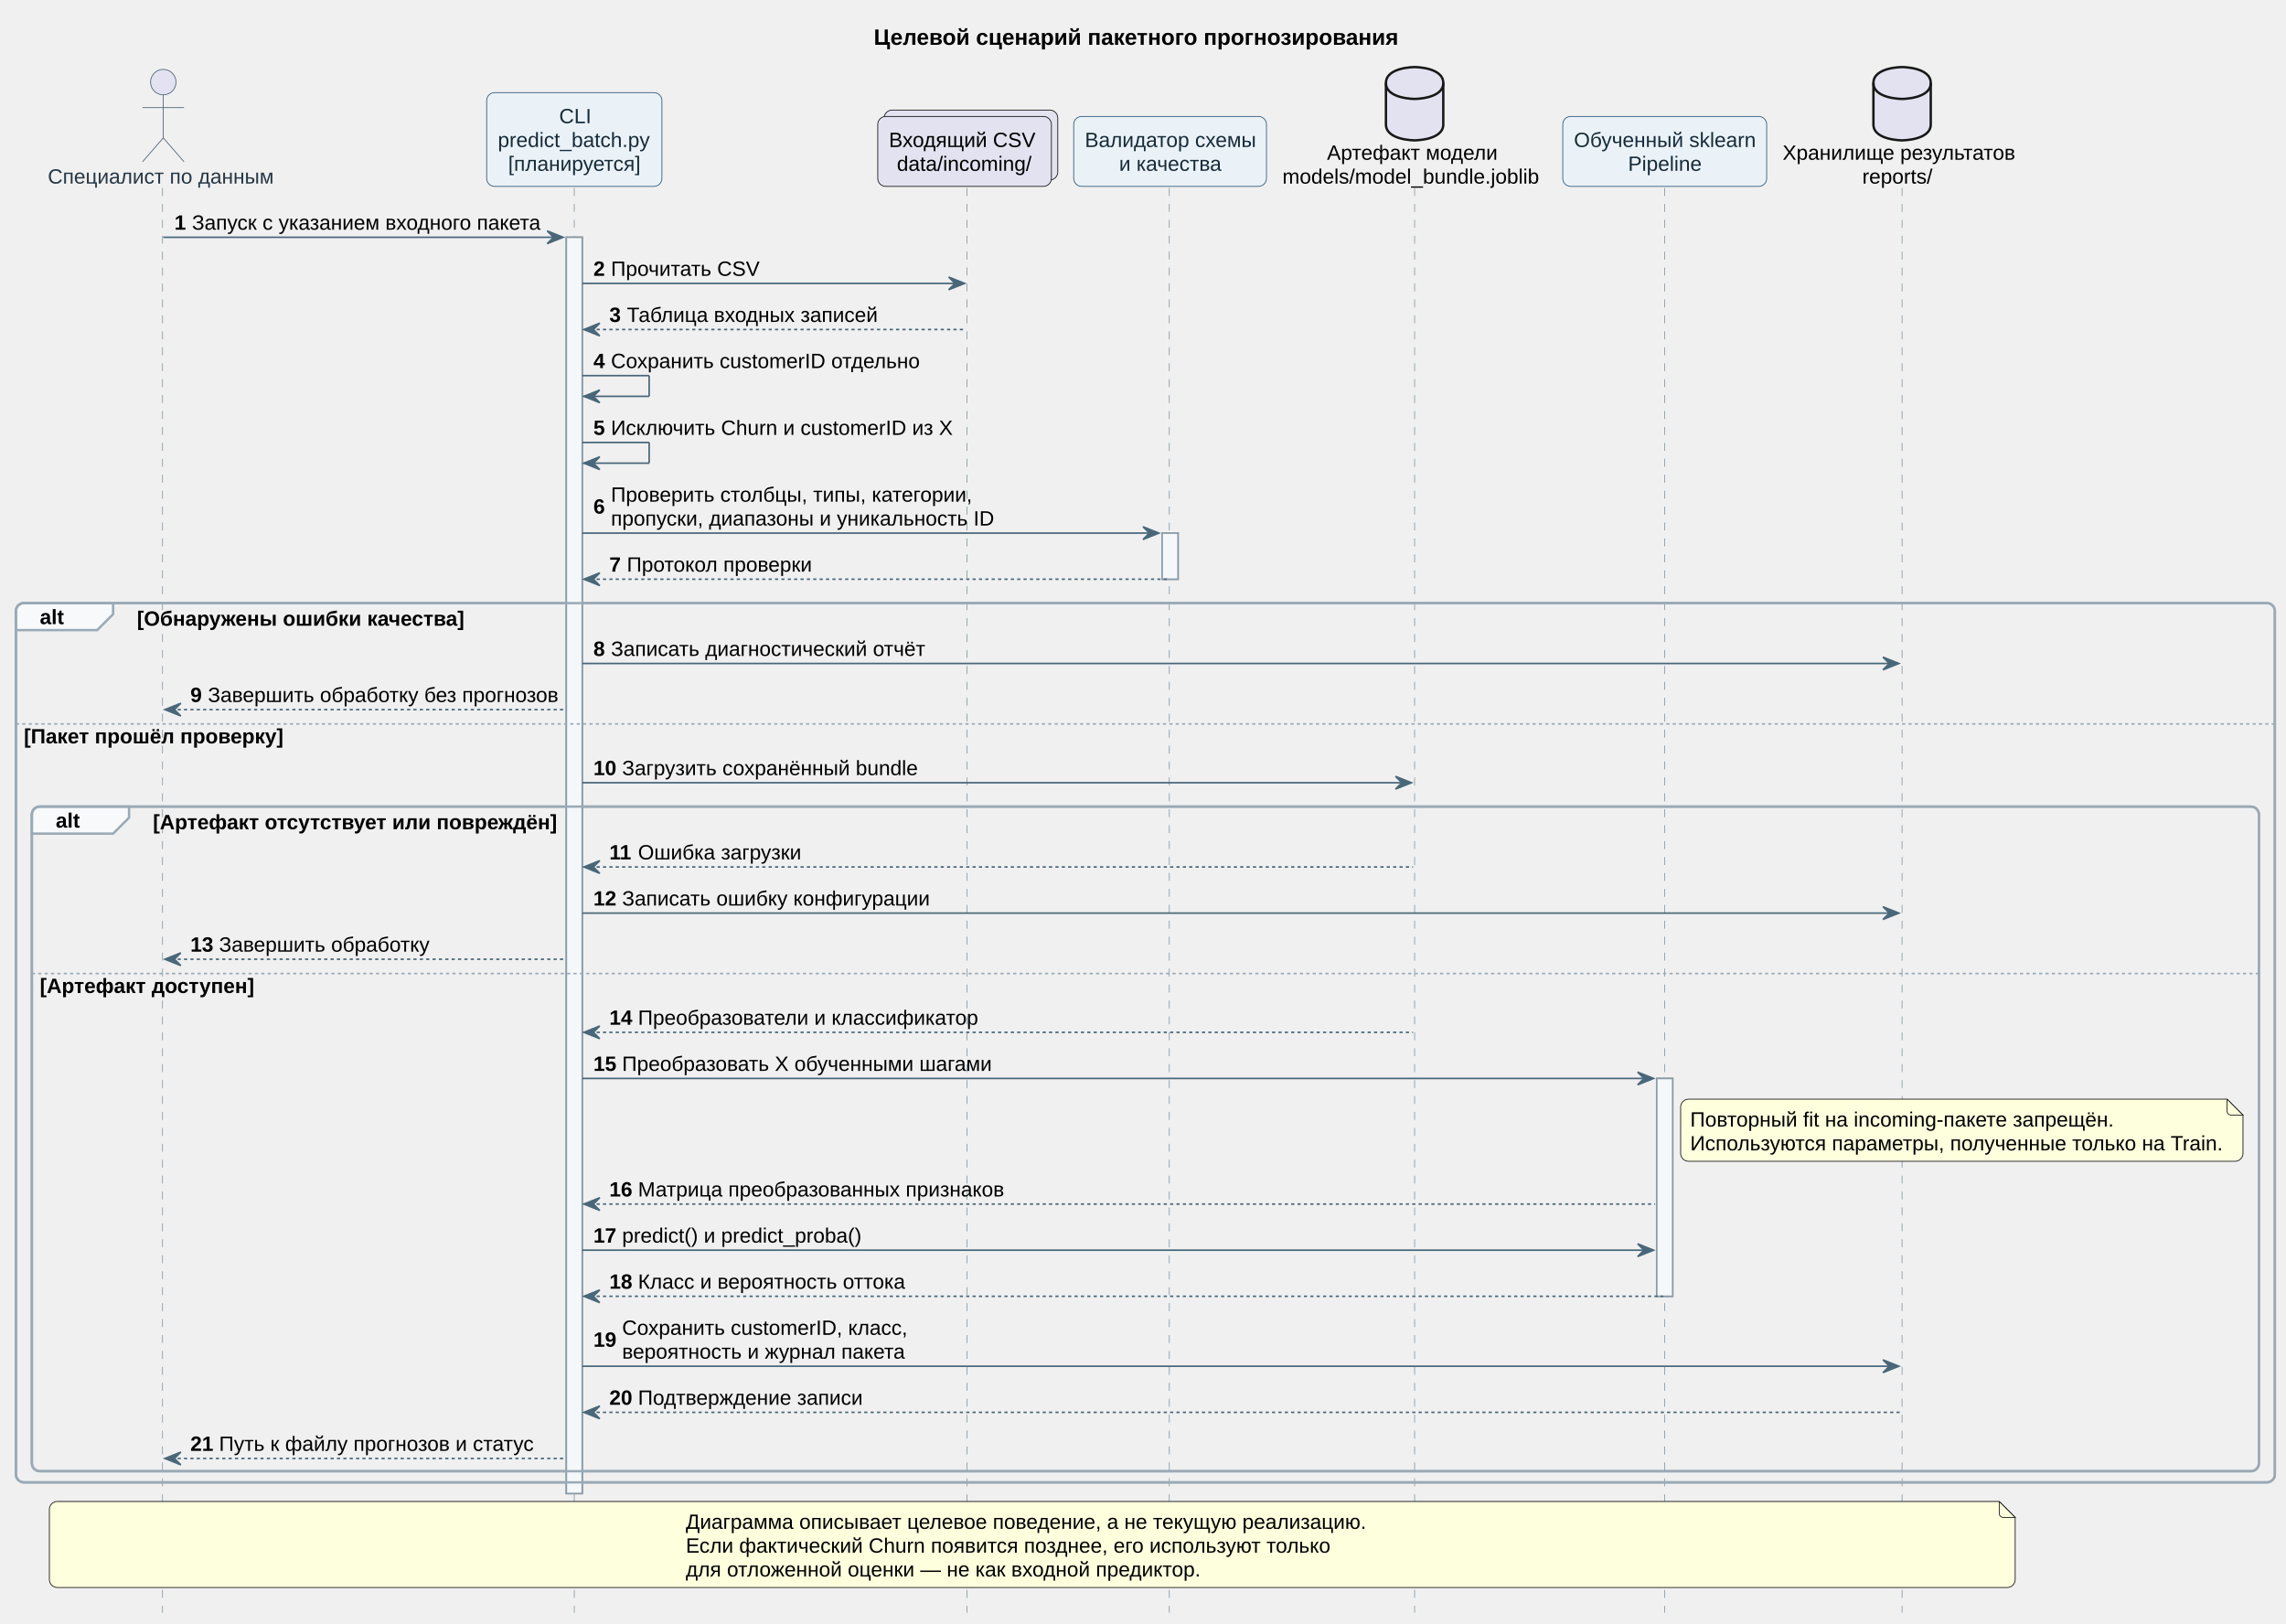
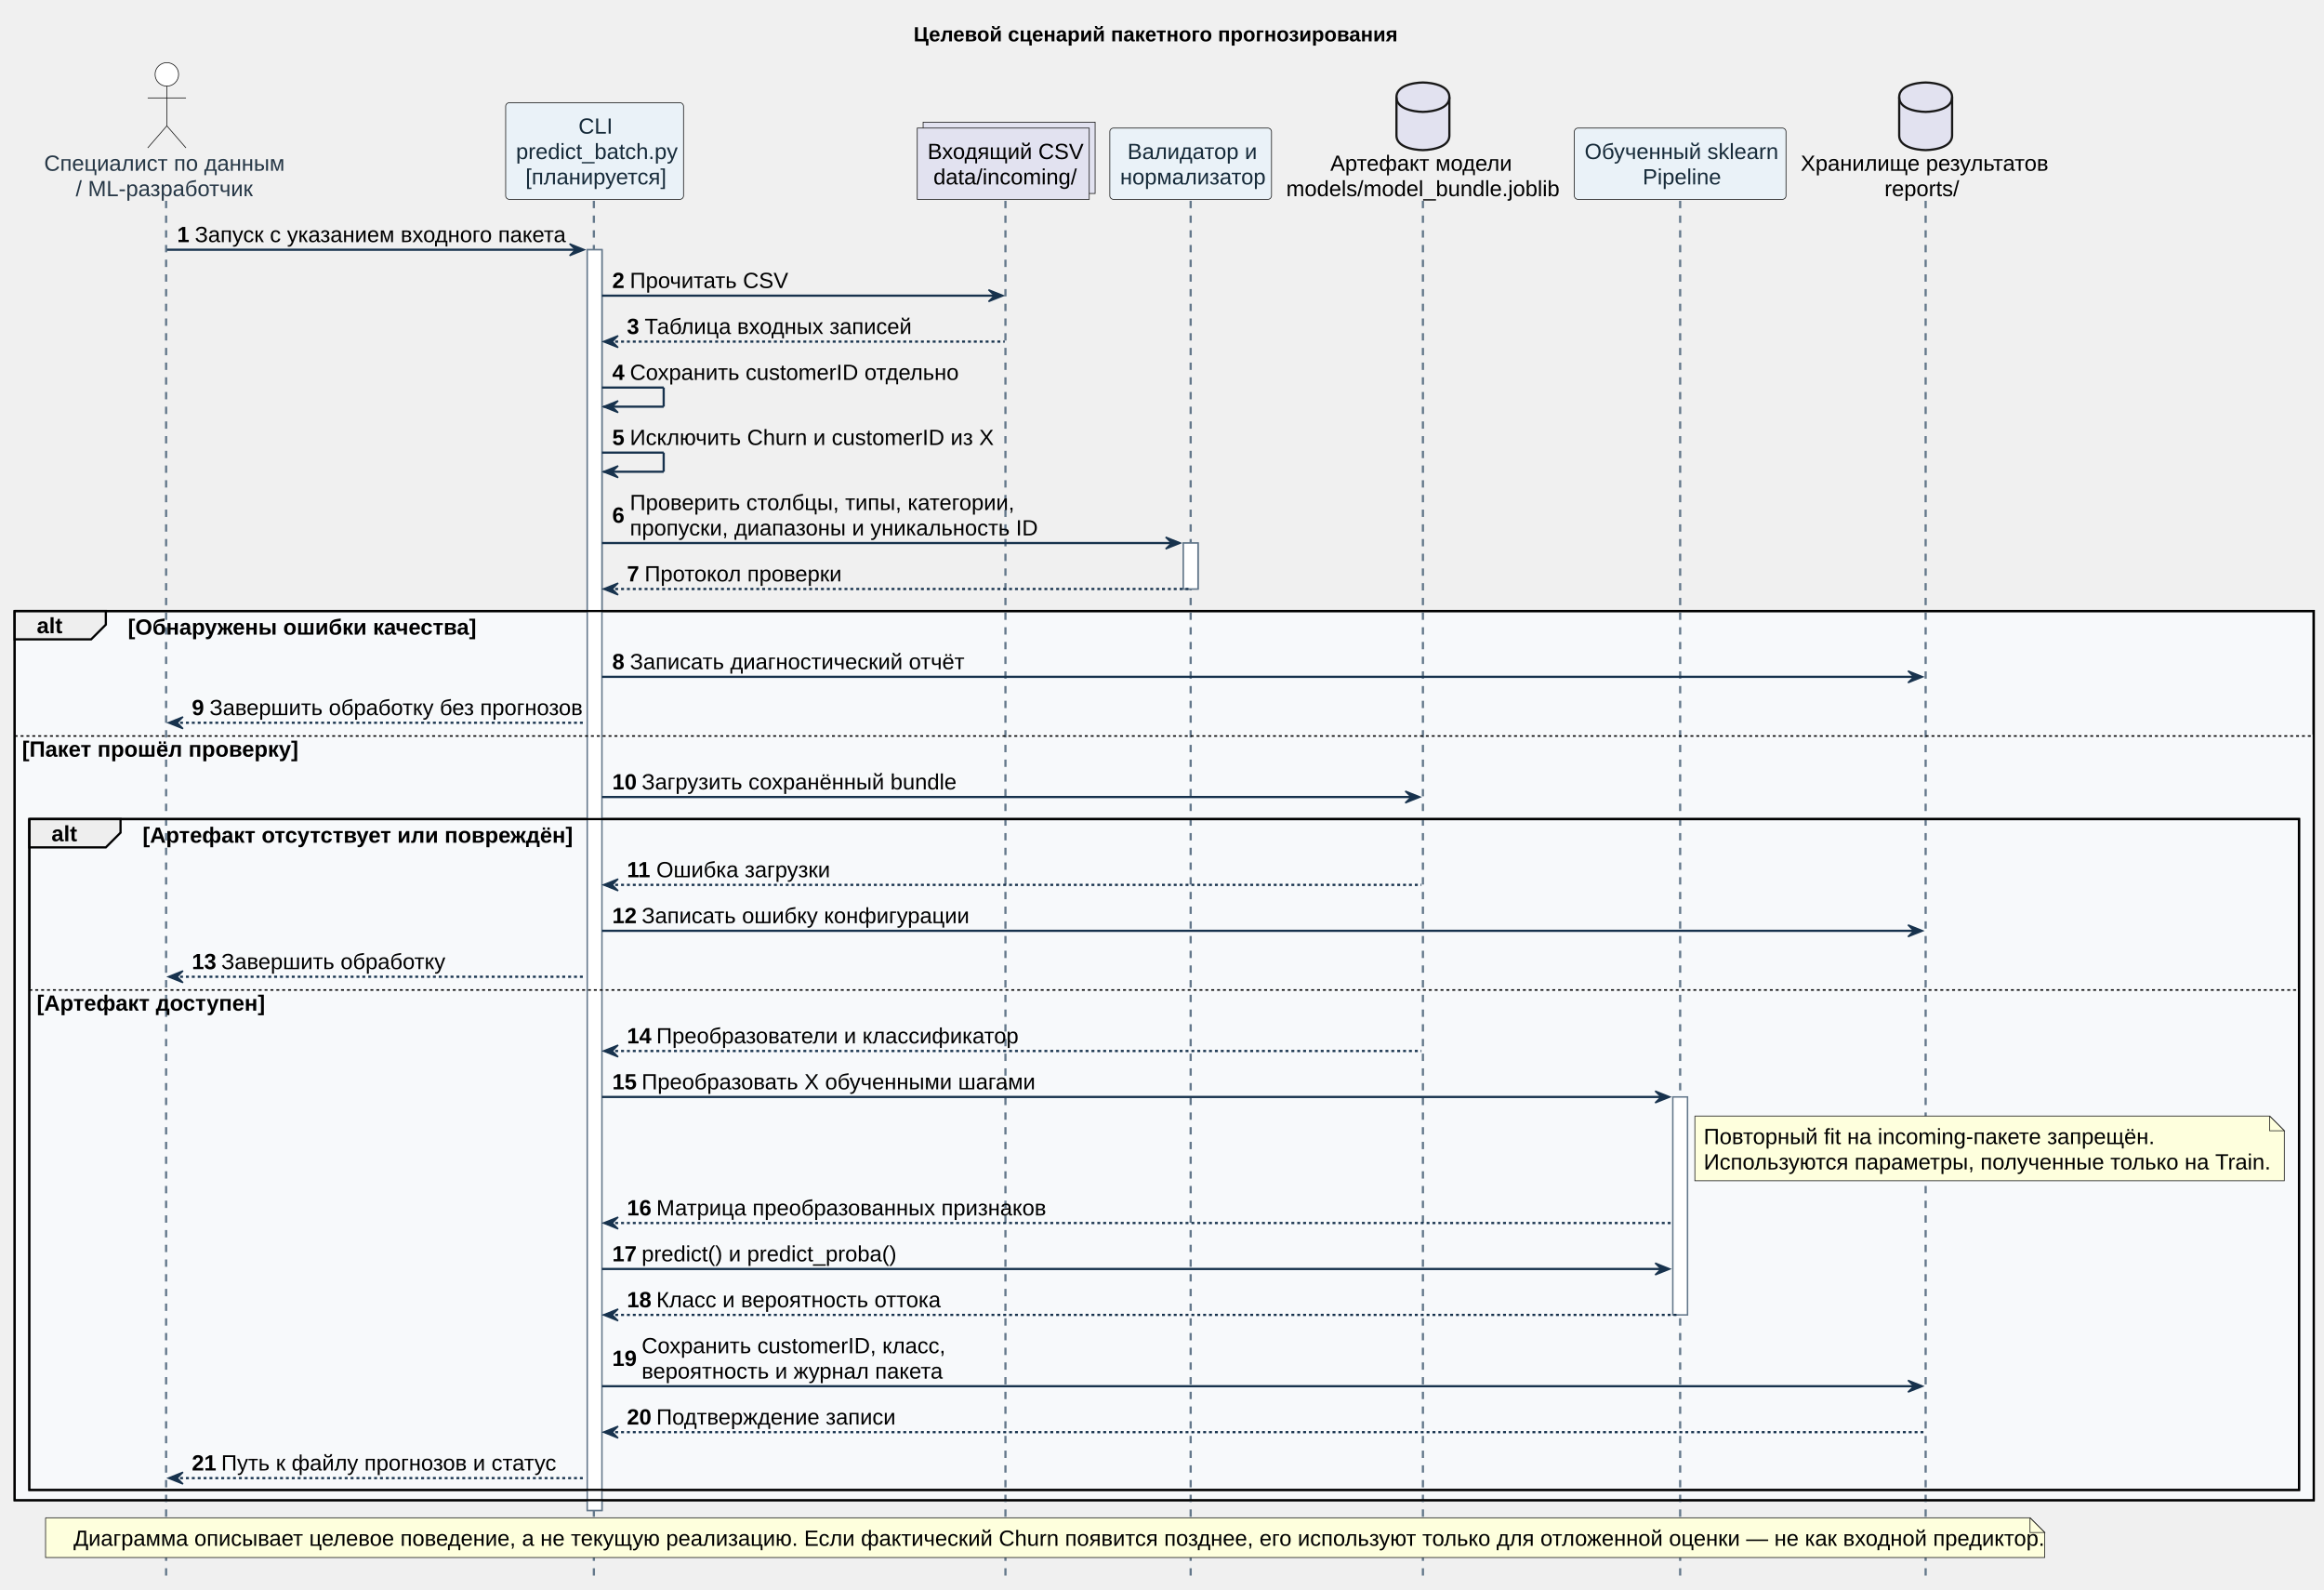
- <svg xmlns="http://www.w3.org/2000/svg" contentStyleType="text/css" height="1019px" preserveAspectRatio="none" style="width:1435px;height:1019px;background:#FFFFFF;" version="1.1" viewBox="0 0 1435 1019" width="1435px" zoomAndPan="magnify">
+ <svg xmlns="http://www.w3.org/2000/svg" contentStyleType="text/css" height="1081px" preserveAspectRatio="none" style="width:1581px;height:1081px;background:#FFFFFF;" version="1.1" viewBox="0 0 1581 1081" width="1581px" zoomAndPan="magnify">
  <defs />
  <g>
-     <text fill="#000000" font-family="Arial" font-size="14" font-weight="bold" lengthAdjust="spacing" textLength="340" x="548.5" y="28.132">Целевой сценарий пакетного прогнозирования</text>
-     <rect fill="#F5F8FA" height="788.564" style="stroke:#8A9BA8;stroke-width:1.0;" width="10" x="355.5" y="148.945" />
-     <rect fill="#F5F8FA" height="28.949" style="stroke:#8A9BA8;stroke-width:1.0;" width="10" x="729.5" y="334.637" />
-     <rect fill="#F5F8FA" height="136.744" style="stroke:#8A9BA8;stroke-width:1.0;" width="10" x="1040" y="676.971" />
-     <rect fill="none" height="551.923" rx="5" ry="5" style="stroke:#9AAAB6;stroke-width:1.5;" width="1418" x="10" y="378.586" />
-     <rect fill="none" height="417.18" rx="5" ry="5" style="stroke:#9AAAB6;stroke-width:1.5;" width="1398" x="20" y="506.33" />
-     <line style="stroke:#8A9BA8;stroke-width:0.5;stroke-dasharray:5.0,5.0;" x1="102" x2="102" y1="117.996" y2="1012.356" />
-     <line style="stroke:#8A9BA8;stroke-width:0.5;stroke-dasharray:5.0,5.0;" x1="360.5" x2="360.5" y1="117.996" y2="1012.356" />
-     <line style="stroke:#8A9BA8;stroke-width:0.5;stroke-dasharray:5.0,5.0;" x1="607" x2="607" y1="117.996" y2="1012.356" />
-     <line style="stroke:#8A9BA8;stroke-width:0.5;stroke-dasharray:5.0,5.0;" x1="734" x2="734" y1="117.996" y2="1012.356" />
-     <line style="stroke:#8A9BA8;stroke-width:0.5;stroke-dasharray:5.0,5.0;" x1="888" x2="888" y1="117.996" y2="1012.356" />
-     <line style="stroke:#8A9BA8;stroke-width:0.5;stroke-dasharray:5.0,5.0;" x1="1045" x2="1045" y1="117.996" y2="1012.356" />
-     <line style="stroke:#8A9BA8;stroke-width:0.5;stroke-dasharray:5.0,5.0;" x1="1194" x2="1194" y1="117.996" y2="1012.356" />
-     <text fill="#263746" font-family="Arial" font-size="13" lengthAdjust="spacing" textLength="139" x="30" y="115.241">Специалист по данным</text>
-     <ellipse cx="102.5" cy="51.547" fill="#E2E2F0" rx="8" ry="8" style="stroke:#526579;stroke-width:0.5;" />
-     <path d="M102.5,59.547 L102.5,86.547 M89.5,67.547 L115.5,67.547 M102.5,86.547 L89.5,101.547 M102.5,86.547 L115.5,101.547 " fill="none" style="stroke:#526579;stroke-width:0.5;" />
-     <rect fill="#EAF2F8" height="58.846" rx="5" ry="5" style="stroke:#315A7D;stroke-width:0.5;" width="110" x="305.5" y="58.15" />
-     <text fill="#172B3A" font-family="Arial" font-size="13" lengthAdjust="spacing" textLength="19" x="351" y="77.344">CLI</text>
-     <text fill="#172B3A" font-family="Arial" font-size="13" lengthAdjust="spacing" textLength="96" x="312.5" y="92.293">predict_batch.py</text>
-     <text fill="#172B3A" font-family="Arial" font-size="13" lengthAdjust="spacing" textLength="83" x="319" y="107.241">[планируется]</text>
-     <rect fill="#E2E2F0" height="43.898" rx="5" ry="5" style="stroke:#181818;stroke-width:0.5;" width="109" x="555" y="69.099" />
-     <rect fill="#E2E2F0" height="43.898" rx="5" ry="5" style="stroke:#181818;stroke-width:0.5;" width="109" x="551" y="73.099" />
-     <text fill="#000000" font-family="Arial" font-size="13" lengthAdjust="spacing" textLength="95" x="558" y="92.293">Входящий CSV</text>
-     <text fill="#000000" font-family="Arial" font-size="13" lengthAdjust="spacing" textLength="85" x="563" y="107.241">data/incoming/</text>
-     <rect fill="#EAF2F8" height="43.898" rx="5" ry="5" style="stroke:#315A7D;stroke-width:0.5;" width="121" x="674" y="73.099" />
-     <text fill="#172B3A" font-family="Arial" font-size="13" lengthAdjust="spacing" textLength="107" x="681" y="92.293">Валидатор схемы</text>
-     <text fill="#172B3A" font-family="Arial" font-size="13" lengthAdjust="spacing" textLength="64" x="702.5" y="107.241">и качества</text>
-     <text fill="#000000" font-family="Arial" font-size="13" lengthAdjust="spacing" textLength="104" x="833" y="100.293">Артефакт модели</text>
-     <text fill="#000000" font-family="Arial" font-size="13" lengthAdjust="spacing" textLength="160" x="805" y="115.241">models/model_bundle.joblib</text>
-     <path d="M870,52.099 C870,42.099 888,42.099 888,42.099 C888,42.099 906,42.099 906,52.099 L906,78.099 C906,88.099 888,88.099 888,88.099 C888,88.099 870,88.099 870,78.099 L870,52.099 " fill="#E2E2F0" style="stroke:#181818;stroke-width:1.5;" />
-     <path d="M870,52.099 C870,62.099 888,62.099 888,62.099 C888,62.099 906,62.099 906,52.099 " fill="none" style="stroke:#181818;stroke-width:1.5;" />
-     <rect fill="#EAF2F8" height="43.898" rx="5" ry="5" style="stroke:#315A7D;stroke-width:0.5;" width="128" x="981" y="73.099" />
-     <text fill="#172B3A" font-family="Arial" font-size="13" lengthAdjust="spacing" textLength="114" x="988" y="92.293">Обученный sklearn</text>
-     <text fill="#172B3A" font-family="Arial" font-size="13" lengthAdjust="spacing" textLength="46" x="1022" y="107.241">Pipeline</text>
-     <text fill="#000000" font-family="Arial" font-size="13" lengthAdjust="spacing" textLength="144" x="1119" y="100.293">Хранилище результатов</text>
-     <text fill="#000000" font-family="Arial" font-size="13" lengthAdjust="spacing" textLength="44" x="1169" y="115.241">reports/</text>
-     <path d="M1176,52.099 C1176,42.099 1194,42.099 1194,42.099 C1194,42.099 1212,42.099 1212,52.099 L1212,78.099 C1212,88.099 1194,88.099 1194,88.099 C1194,88.099 1176,88.099 1176,78.099 L1176,52.099 " fill="#E2E2F0" style="stroke:#181818;stroke-width:1.5;" />
-     <path d="M1176,52.099 C1176,62.099 1194,62.099 1194,62.099 C1194,62.099 1212,62.099 1212,52.099 " fill="none" style="stroke:#181818;stroke-width:1.5;" />
-     <rect fill="#F5F8FA" height="788.564" style="stroke:#8A9BA8;stroke-width:1.0;" width="10" x="355.5" y="148.945" />
-     <rect fill="#F5F8FA" height="28.949" style="stroke:#8A9BA8;stroke-width:1.0;" width="10" x="729.5" y="334.637" />
-     <rect fill="#F5F8FA" height="136.744" style="stroke:#8A9BA8;stroke-width:1.0;" width="10" x="1040" y="676.971" />
-     <polygon fill="#496779" points="343.5,144.945,353.5,148.945,343.5,152.945,347.5,148.945" style="stroke:#496779;stroke-width:1.0;" />
-     <line style="stroke:#496779;stroke-width:1.0;" x1="102.5" x2="349.5" y1="148.945" y2="148.945" />
-     <text fill="#000000" font-family="Arial" font-size="13" font-weight="bold" lengthAdjust="spacing" textLength="7" x="109.5" y="144.19">1</text>
-     <text fill="#000000" font-family="Arial" font-size="13" lengthAdjust="spacing" textLength="222" x="120.5" y="144.19">Запуск с указанием входного пакета</text>
-     <polygon fill="#496779" points="595.5,173.894,605.5,177.894,595.5,181.894,599.5,177.894" style="stroke:#496779;stroke-width:1.0;" />
-     <line style="stroke:#496779;stroke-width:1.0;" x1="365.5" x2="601.5" y1="177.894" y2="177.894" />
-     <text fill="#000000" font-family="Arial" font-size="13" font-weight="bold" lengthAdjust="spacing" textLength="7" x="372.5" y="173.139">2</text>
-     <text fill="#000000" font-family="Arial" font-size="13" lengthAdjust="spacing" textLength="92" x="383.5" y="173.139">Прочитать CSV</text>
-     <polygon fill="#496779" points="376.5,202.842,366.5,206.842,376.5,210.842,372.5,206.842" style="stroke:#496779;stroke-width:1.0;" />
-     <line style="stroke:#496779;stroke-width:1.0;stroke-dasharray:2.0,2.0;" x1="370.5" x2="606.5" y1="206.842" y2="206.842" />
-     <text fill="#000000" font-family="Arial" font-size="13" font-weight="bold" lengthAdjust="spacing" textLength="7" x="382.5" y="202.087">3</text>
-     <text fill="#000000" font-family="Arial" font-size="13" lengthAdjust="spacing" textLength="157" x="393.5" y="202.087">Таблица входных записей</text>
-     <line style="stroke:#496779;stroke-width:1.0;" x1="365.5" x2="407.5" y1="235.791" y2="235.791" />
-     <line style="stroke:#496779;stroke-width:1.0;" x1="407.5" x2="407.5" y1="235.791" y2="248.791" />
-     <line style="stroke:#496779;stroke-width:1.0;" x1="366.5" x2="407.5" y1="248.791" y2="248.791" />
-     <polygon fill="#496779" points="376.5,244.791,366.5,248.791,376.5,252.791,372.5,248.791" style="stroke:#496779;stroke-width:1.0;" />
-     <text fill="#000000" font-family="Arial" font-size="13" font-weight="bold" lengthAdjust="spacing" textLength="7" x="372.5" y="231.036">4</text>
-     <text fill="#000000" font-family="Arial" font-size="13" lengthAdjust="spacing" textLength="192" x="383.5" y="231.036">Сохранить customerID отдельно</text>
-     <line style="stroke:#496779;stroke-width:1.0;" x1="365.5" x2="407.5" y1="277.74" y2="277.74" />
-     <line style="stroke:#496779;stroke-width:1.0;" x1="407.5" x2="407.5" y1="277.74" y2="290.74" />
-     <line style="stroke:#496779;stroke-width:1.0;" x1="366.5" x2="407.5" y1="290.74" y2="290.74" />
-     <polygon fill="#496779" points="376.5,286.74,366.5,290.74,376.5,294.74,372.5,290.74" style="stroke:#496779;stroke-width:1.0;" />
-     <text fill="#000000" font-family="Arial" font-size="13" font-weight="bold" lengthAdjust="spacing" textLength="7" x="372.5" y="272.985">5</text>
-     <text fill="#000000" font-family="Arial" font-size="13" lengthAdjust="spacing" textLength="212" x="383.5" y="272.985">Исключить Churn и customerID из X</text>
-     <polygon fill="#496779" points="717.5,330.637,727.5,334.637,717.5,338.637,721.5,334.637" style="stroke:#496779;stroke-width:1.0;" />
-     <line style="stroke:#496779;stroke-width:1.0;" x1="365.5" x2="723.5" y1="334.637" y2="334.637" />
-     <text fill="#000000" font-family="Arial" font-size="13" font-weight="bold" lengthAdjust="spacing" textLength="7" x="372.5" y="322.408">6</text>
-     <text fill="#000000" font-family="Arial" font-size="13" lengthAdjust="spacing" textLength="222" x="383.5" y="314.934">Проверить столбцы, типы, категории,</text>
-     <text fill="#000000" font-family="Arial" font-size="13" lengthAdjust="spacing" textLength="240" x="383.5" y="329.882">пропуски, диапазоны и уникальность ID</text>
-     <polygon fill="#496779" points="376.5,359.586,366.5,363.586,376.5,367.586,372.5,363.586" style="stroke:#496779;stroke-width:1.0;" />
-     <line style="stroke:#496779;stroke-width:1.0;stroke-dasharray:2.0,2.0;" x1="370.5" x2="733.5" y1="363.586" y2="363.586" />
-     <text fill="#000000" font-family="Arial" font-size="13" font-weight="bold" lengthAdjust="spacing" textLength="7" x="382.5" y="358.831">7</text>
-     <text fill="#000000" font-family="Arial" font-size="13" lengthAdjust="spacing" textLength="114" x="393.5" y="358.831">Протокол проверки</text>
-     <path d="M15,378.586 L71,378.586 L71,385.535 L61,395.535 L10,395.535 L10,383.586 A5,5 0 0 1 15,378.586 " fill="#F7F9FB" style="stroke:#9AAAB6;stroke-width:1.5;" />
-     <rect fill="none" height="551.923" rx="5" ry="5" style="stroke:#9AAAB6;stroke-width:1.5;" width="1418" x="10" y="378.586" />
-     <text fill="#000000" font-family="Arial" font-size="13" font-weight="bold" lengthAdjust="spacing" textLength="16" x="25" y="391.78">alt</text>
-     <text fill="#000000" font-family="Arial" font-size="13" font-weight="bold" lengthAdjust="spacing" textLength="211" x="86" y="392.78">[Обнаружены ошибки качества]</text>
-     <polygon fill="#496779" points="1182,412.483,1192,416.483,1182,420.483,1186,416.483" style="stroke:#496779;stroke-width:1.0;" />
-     <line style="stroke:#496779;stroke-width:1.0;" x1="365.5" x2="1188" y1="416.483" y2="416.483" />
-     <text fill="#000000" font-family="Arial" font-size="13" font-weight="bold" lengthAdjust="spacing" textLength="7" x="372.5" y="411.728">8</text>
-     <text fill="#000000" font-family="Arial" font-size="13" lengthAdjust="spacing" textLength="195" x="383.5" y="411.728">Записать диагностический отчёт</text>
-     <polygon fill="#496779" points="113.5,441.432,103.5,445.432,113.5,449.432,109.5,445.432" style="stroke:#496779;stroke-width:1.0;" />
-     <line style="stroke:#496779;stroke-width:1.0;stroke-dasharray:2.0,2.0;" x1="107.5" x2="354.5" y1="445.432" y2="445.432" />
-     <text fill="#000000" font-family="Arial" font-size="13" font-weight="bold" lengthAdjust="spacing" textLength="7" x="119.5" y="440.677">9</text>
-     <text fill="#000000" font-family="Arial" font-size="13" lengthAdjust="spacing" textLength="218" x="130.5" y="440.677">Завершить обработку без прогнозов</text>
-     <line style="stroke:#9AAAB6;stroke-width:1.0;stroke-dasharray:2.0,2.0;" x1="10" x2="1428" y1="454.432" y2="454.432" />
-     <text fill="#000000" font-family="Arial" font-size="13" font-weight="bold" lengthAdjust="spacing" textLength="166" x="15" y="466.626">[Пакет прошёл проверку]</text>
-     <polygon fill="#496779" points="876,487.33,886,491.33,876,495.33,880,491.33" style="stroke:#496779;stroke-width:1.0;" />
-     <line style="stroke:#496779;stroke-width:1.0;" x1="365.5" x2="882" y1="491.33" y2="491.33" />
-     <text fill="#000000" font-family="Arial" font-size="13" font-weight="bold" lengthAdjust="spacing" textLength="14" x="372.5" y="486.575">10</text>
-     <text fill="#000000" font-family="Arial" font-size="13" lengthAdjust="spacing" textLength="184" x="390.5" y="486.575">Загрузить сохранённый bundle</text>
-     <path d="M25,506.33 L81,506.33 L81,513.278 L71,523.278 L20,523.278 L20,511.33 A5,5 0 0 1 25,506.33 " fill="#F7F9FB" style="stroke:#9AAAB6;stroke-width:1.5;" />
-     <rect fill="none" height="417.18" rx="5" ry="5" style="stroke:#9AAAB6;stroke-width:1.5;" width="1398" x="20" y="506.33" />
-     <text fill="#000000" font-family="Arial" font-size="13" font-weight="bold" lengthAdjust="spacing" textLength="16" x="35" y="519.523">alt</text>
-     <text fill="#000000" font-family="Arial" font-size="13" font-weight="bold" lengthAdjust="spacing" textLength="258" x="96" y="520.523">[Артефакт отсутствует или повреждён]</text>
-     <polygon fill="#496779" points="376.5,540.227,366.5,544.227,376.5,548.227,372.5,544.227" style="stroke:#496779;stroke-width:1.0;" />
-     <line style="stroke:#496779;stroke-width:1.0;stroke-dasharray:2.0,2.0;" x1="370.5" x2="887" y1="544.227" y2="544.227" />
-     <text fill="#000000" font-family="Arial" font-size="13" font-weight="bold" lengthAdjust="spacing" textLength="14" x="382.5" y="539.472">11</text>
-     <text fill="#000000" font-family="Arial" font-size="13" lengthAdjust="spacing" textLength="103" x="400.5" y="539.472">Ошибка загрузки</text>
-     <polygon fill="#496779" points="1182,569.176,1192,573.176,1182,577.176,1186,573.176" style="stroke:#496779;stroke-width:1.0;" />
-     <line style="stroke:#496779;stroke-width:1.0;" x1="365.5" x2="1188" y1="573.176" y2="573.176" />
-     <text fill="#000000" font-family="Arial" font-size="13" font-weight="bold" lengthAdjust="spacing" textLength="14" x="372.5" y="568.421">12</text>
-     <text fill="#000000" font-family="Arial" font-size="13" lengthAdjust="spacing" textLength="191" x="390.5" y="568.421">Записать ошибку конфигурации</text>
-     <polygon fill="#496779" points="113.5,598.125,103.5,602.125,113.5,606.125,109.5,602.125" style="stroke:#496779;stroke-width:1.0;" />
-     <line style="stroke:#496779;stroke-width:1.0;stroke-dasharray:2.0,2.0;" x1="107.5" x2="354.5" y1="602.125" y2="602.125" />
-     <text fill="#000000" font-family="Arial" font-size="13" font-weight="bold" lengthAdjust="spacing" textLength="14" x="119.5" y="597.37">13</text>
-     <text fill="#000000" font-family="Arial" font-size="13" lengthAdjust="spacing" textLength="130" x="137.5" y="597.37">Завершить обработку</text>
-     <line style="stroke:#9AAAB6;stroke-width:1.0;stroke-dasharray:2.0,2.0;" x1="20" x2="1418" y1="611.125" y2="611.125" />
-     <text fill="#000000" font-family="Arial" font-size="13" font-weight="bold" lengthAdjust="spacing" textLength="136" x="25" y="623.318">[Артефакт доступен]</text>
-     <polygon fill="#496779" points="376.5,644.022,366.5,648.022,376.5,652.022,372.5,648.022" style="stroke:#496779;stroke-width:1.0;" />
-     <line style="stroke:#496779;stroke-width:1.0;stroke-dasharray:2.0,2.0;" x1="370.5" x2="887" y1="648.022" y2="648.022" />
-     <text fill="#000000" font-family="Arial" font-size="13" font-weight="bold" lengthAdjust="spacing" textLength="14" x="382.5" y="643.267">14</text>
-     <text fill="#000000" font-family="Arial" font-size="13" lengthAdjust="spacing" textLength="208" x="400.5" y="643.267">Преобразователи и классификатор</text>
-     <polygon fill="#496779" points="1028,672.971,1038,676.971,1028,680.971,1032,676.971" style="stroke:#496779;stroke-width:1.0;" />
-     <line style="stroke:#496779;stroke-width:1.0;" x1="365.5" x2="1034" y1="676.971" y2="676.971" />
-     <text fill="#000000" font-family="Arial" font-size="13" font-weight="bold" lengthAdjust="spacing" textLength="14" x="372.5" y="672.216">15</text>
-     <text fill="#000000" font-family="Arial" font-size="13" lengthAdjust="spacing" textLength="229" x="390.5" y="672.216">Преобразовать X обученными шагами</text>
-     <path d="M1055,694.971 L1055,723.971 A5,5 0 0 0 1060,728.971 L1403,728.971 A5,5 0 0 0 1408,723.971 L1408,699.971 L1398,689.971 L1060,689.971 A5,5 0 0 0 1055,694.971 " fill="#FEFFDD" style="stroke:#181818;stroke-width:0.5;" />
-     <path d="M1398,689.971 L1398,697.471 A2.5,2.5 0 0 0 1400.5,699.971 L1408,699.971 L1398,689.971 " fill="#FEFFDD" style="stroke:#181818;stroke-width:0.5;" />
-     <text fill="#000000" font-family="Arial" font-size="13" lengthAdjust="spacing" textLength="264" x="1061" y="707.165">Повторный fit на incoming-пакете запрещён.</text>
-     <text fill="#000000" font-family="Arial" font-size="13" lengthAdjust="spacing" textLength="332" x="1061" y="722.113">Используются параметры, полученные только на Train.</text>
-     <polygon fill="#496779" points="376.5,751.817,366.5,755.817,376.5,759.817,372.5,755.817" style="stroke:#496779;stroke-width:1.0;" />
-     <line style="stroke:#496779;stroke-width:1.0;stroke-dasharray:2.0,2.0;" x1="370.5" x2="1039" y1="755.817" y2="755.817" />
-     <text fill="#000000" font-family="Arial" font-size="13" font-weight="bold" lengthAdjust="spacing" textLength="14" x="382.5" y="751.062">16</text>
-     <text fill="#000000" font-family="Arial" font-size="13" lengthAdjust="spacing" textLength="226" x="400.5" y="751.062">Матрица преобразованных признаков</text>
-     <polygon fill="#496779" points="1028,780.766,1038,784.766,1028,788.766,1032,784.766" style="stroke:#496779;stroke-width:1.0;" />
-     <line style="stroke:#496779;stroke-width:1.0;" x1="365.5" x2="1034" y1="784.766" y2="784.766" />
-     <text fill="#000000" font-family="Arial" font-size="13" font-weight="bold" lengthAdjust="spacing" textLength="14" x="372.5" y="780.011">17</text>
-     <text fill="#000000" font-family="Arial" font-size="13" lengthAdjust="spacing" textLength="148" x="390.5" y="780.011">predict() и predict_proba()</text>
-     <polygon fill="#496779" points="376.5,809.714,366.5,813.714,376.5,817.714,372.5,813.714" style="stroke:#496779;stroke-width:1.0;" />
-     <line style="stroke:#496779;stroke-width:1.0;stroke-dasharray:2.0,2.0;" x1="370.5" x2="1044" y1="813.714" y2="813.714" />
-     <text fill="#000000" font-family="Arial" font-size="13" font-weight="bold" lengthAdjust="spacing" textLength="14" x="382.5" y="808.96">18</text>
-     <text fill="#000000" font-family="Arial" font-size="13" lengthAdjust="spacing" textLength="165" x="400.5" y="808.96">Класс и вероятность оттока</text>
-     <polygon fill="#496779" points="1182,853.612,1192,857.612,1182,861.612,1186,857.612" style="stroke:#496779;stroke-width:1.0;" />
-     <line style="stroke:#496779;stroke-width:1.0;" x1="365.5" x2="1188" y1="857.612" y2="857.612" />
-     <text fill="#000000" font-family="Arial" font-size="13" font-weight="bold" lengthAdjust="spacing" textLength="14" x="372.5" y="845.383">19</text>
-     <text fill="#000000" font-family="Arial" font-size="13" lengthAdjust="spacing" textLength="179" x="390.5" y="837.908">Сохранить customerID, класс,</text>
-     <text fill="#000000" font-family="Arial" font-size="13" lengthAdjust="spacing" textLength="175" x="390.5" y="852.857">вероятность и журнал пакета</text>
-     <polygon fill="#496779" points="376.5,882.561,366.5,886.561,376.5,890.561,372.5,886.561" style="stroke:#496779;stroke-width:1.0;" />
-     <line style="stroke:#496779;stroke-width:1.0;stroke-dasharray:2.0,2.0;" x1="370.5" x2="1193" y1="886.561" y2="886.561" />
-     <text fill="#000000" font-family="Arial" font-size="13" font-weight="bold" lengthAdjust="spacing" textLength="14" x="382.5" y="881.806">20</text>
-     <text fill="#000000" font-family="Arial" font-size="13" lengthAdjust="spacing" textLength="140" x="400.5" y="881.806">Подтверждение записи</text>
-     <polygon fill="#496779" points="113.5,911.509,103.5,915.509,113.5,919.509,109.5,915.509" style="stroke:#496779;stroke-width:1.0;" />
-     <line style="stroke:#496779;stroke-width:1.0;stroke-dasharray:2.0,2.0;" x1="107.5" x2="354.5" y1="915.509" y2="915.509" />
-     <text fill="#000000" font-family="Arial" font-size="13" font-weight="bold" lengthAdjust="spacing" textLength="14" x="119.5" y="910.754">21</text>
-     <text fill="#000000" font-family="Arial" font-size="13" lengthAdjust="spacing" textLength="196" x="137.5" y="910.754">Путь к файлу прогнозов и статус</text>
-     <path d="M31,947.509 L31,991.509 A5,5 0 0 0 36,996.509 L1260,996.509 A5,5 0 0 0 1265,991.509 L1265,952.509 L1255,942.509 L36,942.509 A5,5 0 0 0 31,947.509 " fill="#FEFFDD" style="stroke:#181818;stroke-width:0.5;" />
-     <path d="M1255,942.509 L1255,950.009 A2.5,2.5 0 0 0 1257.5,952.509 L1265,952.509 L1255,942.509 " fill="#FEFFDD" style="stroke:#181818;stroke-width:0.5;" />
-     <text fill="#000000" font-family="Arial" font-size="13" lengthAdjust="spacing" textLength="426" x="430.5" y="959.703">Диаграмма описывает целевое поведение, а не текущую реализацию.</text>
-     <text fill="#000000" font-family="Arial" font-size="13" lengthAdjust="spacing" textLength="402" x="430.5" y="974.652">Если фактический Churn появится позднее, его используют только</text>
-     <text fill="#000000" font-family="Arial" font-size="13" lengthAdjust="spacing" textLength="322" x="430.5" y="989.601">для отложенной оценки — не как входной предиктор.</text>
+     <text fill="#000000" font-family="Arial" font-size="14" font-weight="bold" lengthAdjust="spacing" textLength="340" x="621.5" y="28.132">Целевой сценарий пакетного прогнозирования</text>
+     <rect fill="#FFFFFF" height="857.456" style="stroke:#64788B;stroke-width:1.0;" width="10" x="399.5" y="169.844" />
+     <rect fill="#FFFFFF" height="31.248" style="stroke:#64788B;stroke-width:1.0;" width="10" x="805" y="369.335" />
+     <rect fill="#FFFFFF" height="148.243" style="stroke:#64788B;stroke-width:1.0;" width="10" x="1138" y="746.063" />
+     <rect fill="#F7F9FB" height="604.716" style="stroke:#000000;stroke-width:1.5;" width="1564" x="10" y="415.584" />
+     <rect fill="#F7F9FB" height="520.722" style="stroke:none;stroke-width:1.0;" width="1564" x="10" y="499.578" />
+     <rect fill="#F7F9FB" height="456.225" style="stroke:#000000;stroke-width:1.5;" width="1544" x="20" y="557.075" />
+     <rect fill="#F7F9FB" height="340.982" style="stroke:none;stroke-width:1.0;" width="1544" x="20" y="672.318" />
+     <line style="stroke:#64788B;stroke-width:1.5;stroke-dasharray:5.0,5.0;" x1="113" x2="113" y1="136.596" y2="1074.549" />
+     <line style="stroke:#64788B;stroke-width:1.5;stroke-dasharray:5.0,5.0;" x1="404" x2="404" y1="136.596" y2="1074.549" />
+     <line style="stroke:#64788B;stroke-width:1.5;stroke-dasharray:5.0,5.0;" x1="684" x2="684" y1="136.596" y2="1074.549" />
+     <line style="stroke:#64788B;stroke-width:1.5;stroke-dasharray:5.0,5.0;" x1="810" x2="810" y1="136.596" y2="1074.549" />
+     <line style="stroke:#64788B;stroke-width:1.5;stroke-dasharray:5.0,5.0;" x1="968" x2="968" y1="136.596" y2="1074.549" />
+     <line style="stroke:#64788B;stroke-width:1.5;stroke-dasharray:5.0,5.0;" x1="1143" x2="1143" y1="136.596" y2="1074.549" />
+     <line style="stroke:#64788B;stroke-width:1.5;stroke-dasharray:5.0,5.0;" x1="1310" x2="1310" y1="136.596" y2="1074.549" />
+     <text fill="#263746" font-family="Arial" font-size="15" lengthAdjust="spacing" textLength="161" x="30" y="116.168">Специалист по данным</text>
+     <text fill="#263746" font-family="Arial" font-size="15" lengthAdjust="spacing" textLength="118" x="51.5" y="133.417">/ ML-разработчик</text>
+     <ellipse cx="113.5" cy="50.599" fill="#FFFFFF" rx="8" ry="8" style="stroke:#181818;stroke-width:0.5;" />
+     <path d="M113.5,58.599 L113.5,85.599 M100.5,66.599 L126.5,66.599 M113.5,85.599 L100.5,100.599 M113.5,85.599 L126.5,100.599 " fill="none" style="stroke:#181818;stroke-width:0.5;" />
+     <rect fill="#EAF2F8" height="65.746" rx="2.5" ry="2.5" style="stroke:#181818;stroke-width:0.5;" width="121" x="344" y="69.85" />
+     <text fill="#172B3A" font-family="Arial" font-size="15" lengthAdjust="spacing" textLength="22" x="393.5" y="90.92">CLI</text>
+     <text fill="#172B3A" font-family="Arial" font-size="15" lengthAdjust="spacing" textLength="107" x="351" y="108.168">predict_batch.py</text>
+     <text fill="#172B3A" font-family="Arial" font-size="15" lengthAdjust="spacing" textLength="94" x="357.5" y="125.417">[планируется]</text>
+     <rect fill="#E2E2F0" height="48.497" style="stroke:#181818;stroke-width:0.5;" width="117" x="628" y="83.099" />
+     <rect fill="#E2E2F0" height="48.497" style="stroke:#181818;stroke-width:0.5;" width="117" x="624" y="87.099" />
+     <text fill="#000000" font-family="Arial" font-size="15" lengthAdjust="spacing" textLength="103" x="631" y="108.168">Входящий CSV</text>
+     <text fill="#000000" font-family="Arial" font-size="15" lengthAdjust="spacing" textLength="95" x="635" y="125.417">data/incoming/</text>
+     <rect fill="#EAF2F8" height="48.497" rx="2.5" ry="2.5" style="stroke:#181818;stroke-width:0.5;" width="110" x="755" y="87.099" />
+     <text fill="#172B3A" font-family="Arial" font-size="15" lengthAdjust="spacing" textLength="86" x="767" y="108.168">Валидатор и</text>
+     <text fill="#172B3A" font-family="Arial" font-size="15" lengthAdjust="spacing" textLength="96" x="762" y="125.417">нормализатор</text>
+     <text fill="#000000" font-family="Arial" font-size="15" lengthAdjust="spacing" textLength="120" x="905" y="116.168">Артефакт модели</text>
+     <text fill="#000000" font-family="Arial" font-size="15" lengthAdjust="spacing" textLength="180" x="875" y="133.417">models/model_bundle.joblib</text>
+     <path d="M950,66.099 C950,56.099 968,56.099 968,56.099 C968,56.099 986,56.099 986,66.099 L986,92.099 C986,102.099 968,102.099 968,102.099 C968,102.099 950,102.099 950,92.099 L950,66.099 " fill="#E2E2F0" style="stroke:#181818;stroke-width:1.5;" />
+     <path d="M950,66.099 C950,76.099 968,76.099 968,76.099 C968,76.099 986,76.099 986,66.099 " fill="none" style="stroke:#181818;stroke-width:1.5;" />
+     <rect fill="#EAF2F8" height="48.497" rx="2.5" ry="2.5" style="stroke:#181818;stroke-width:0.5;" width="144" x="1071" y="87.099" />
+     <text fill="#172B3A" font-family="Arial" font-size="15" lengthAdjust="spacing" textLength="130" x="1078" y="108.168">Обученный sklearn</text>
+     <text fill="#172B3A" font-family="Arial" font-size="15" lengthAdjust="spacing" textLength="51" x="1117.5" y="125.417">Pipeline</text>
+     <text fill="#000000" font-family="Arial" font-size="15" lengthAdjust="spacing" textLength="164" x="1225" y="116.168">Хранилище результатов</text>
+     <text fill="#000000" font-family="Arial" font-size="15" lengthAdjust="spacing" textLength="50" x="1282" y="133.417">reports/</text>
+     <path d="M1292,66.099 C1292,56.099 1310,56.099 1310,56.099 C1310,56.099 1328,56.099 1328,66.099 L1328,92.099 C1328,102.099 1310,102.099 1310,102.099 C1310,102.099 1292,102.099 1292,92.099 L1292,66.099 " fill="#E2E2F0" style="stroke:#181818;stroke-width:1.5;" />
+     <path d="M1292,66.099 C1292,76.099 1310,76.099 1310,76.099 C1310,76.099 1328,76.099 1328,66.099 " fill="none" style="stroke:#181818;stroke-width:1.5;" />
+     <rect fill="#FFFFFF" height="857.456" style="stroke:#64788B;stroke-width:1.0;" width="10" x="399.5" y="169.844" />
+     <rect fill="#FFFFFF" height="31.248" style="stroke:#64788B;stroke-width:1.0;" width="10" x="805" y="369.335" />
+     <rect fill="#FFFFFF" height="148.243" style="stroke:#64788B;stroke-width:1.0;" width="10" x="1138" y="746.063" />
+     <polygon fill="#17324D" points="387.5,165.844,397.5,169.844,387.5,173.844,391.5,169.844" style="stroke:#17324D;stroke-width:1.0;" />
+     <line style="stroke:#17324D;stroke-width:1.5;" x1="113.5" x2="393.5" y1="169.844" y2="169.844" />
+     <text fill="#000000" font-family="Arial" font-size="15" font-weight="bold" lengthAdjust="spacing" textLength="8" x="120.5" y="164.666">1</text>
+     <text fill="#000000" font-family="Arial" font-size="15" lengthAdjust="spacing" textLength="249" x="132.5" y="164.666">Запуск с указанием входного пакета</text>
+     <polygon fill="#17324D" points="672.5,197.093,682.5,201.093,672.5,205.093,676.5,201.093" style="stroke:#17324D;stroke-width:1.0;" />
+     <line style="stroke:#17324D;stroke-width:1.5;" x1="409.5" x2="678.5" y1="201.093" y2="201.093" />
+     <text fill="#000000" font-family="Arial" font-size="15" font-weight="bold" lengthAdjust="spacing" textLength="8" x="416.5" y="195.914">2</text>
+     <text fill="#000000" font-family="Arial" font-size="15" lengthAdjust="spacing" textLength="106" x="428.5" y="195.914">Прочитать CSV</text>
+     <polygon fill="#17324D" points="420.5,228.341,410.5,232.341,420.5,236.341,416.5,232.341" style="stroke:#17324D;stroke-width:1.0;" />
+     <line style="stroke:#17324D;stroke-width:1.5;stroke-dasharray:2.0,2.0;" x1="414.5" x2="683.5" y1="232.341" y2="232.341" />
+     <text fill="#000000" font-family="Arial" font-size="15" font-weight="bold" lengthAdjust="spacing" textLength="8" x="426.5" y="227.163">3</text>
+     <text fill="#000000" font-family="Arial" font-size="15" lengthAdjust="spacing" textLength="180" x="438.5" y="227.163">Таблица входных записей</text>
+     <line style="stroke:#17324D;stroke-width:1.5;" x1="409.5" x2="451.5" y1="263.59" y2="263.59" />
+     <line style="stroke:#17324D;stroke-width:1.5;" x1="451.5" x2="451.5" y1="263.59" y2="276.59" />
+     <line style="stroke:#17324D;stroke-width:1.5;" x1="410.5" x2="451.5" y1="276.59" y2="276.59" />
+     <polygon fill="#17324D" points="420.5,272.59,410.5,276.59,420.5,280.59,416.5,276.59" style="stroke:#17324D;stroke-width:1.0;" />
+     <text fill="#000000" font-family="Arial" font-size="15" font-weight="bold" lengthAdjust="spacing" textLength="8" x="416.5" y="258.411">4</text>
+     <text fill="#000000" font-family="Arial" font-size="15" lengthAdjust="spacing" textLength="221" x="428.5" y="258.411">Сохранить customerID отдельно</text>
+     <line style="stroke:#17324D;stroke-width:1.5;" x1="409.5" x2="451.5" y1="307.838" y2="307.838" />
+     <line style="stroke:#17324D;stroke-width:1.5;" x1="451.5" x2="451.5" y1="307.838" y2="320.838" />
+     <line style="stroke:#17324D;stroke-width:1.5;" x1="410.5" x2="451.5" y1="320.838" y2="320.838" />
+     <polygon fill="#17324D" points="420.5,316.838,410.5,320.838,420.5,324.838,416.5,320.838" style="stroke:#17324D;stroke-width:1.0;" />
+     <text fill="#000000" font-family="Arial" font-size="15" font-weight="bold" lengthAdjust="spacing" textLength="8" x="416.5" y="302.66">5</text>
+     <text fill="#000000" font-family="Arial" font-size="15" lengthAdjust="spacing" textLength="244" x="428.5" y="302.66">Исключить Churn и customerID из X</text>
+     <polygon fill="#17324D" points="793,365.335,803,369.335,793,373.335,797,369.335" style="stroke:#17324D;stroke-width:1.0;" />
+     <line style="stroke:#17324D;stroke-width:1.5;" x1="409.5" x2="799" y1="369.335" y2="369.335" />
+     <text fill="#000000" font-family="Arial" font-size="15" font-weight="bold" lengthAdjust="spacing" textLength="8" x="416.5" y="355.533">6</text>
+     <text fill="#000000" font-family="Arial" font-size="15" lengthAdjust="spacing" textLength="258" x="428.5" y="346.908">Проверить столбцы, типы, категории,</text>
+     <text fill="#000000" font-family="Arial" font-size="15" lengthAdjust="spacing" textLength="272" x="428.5" y="364.157">пропуски, диапазоны и уникальность ID</text>
+     <polygon fill="#17324D" points="420.5,396.584,410.5,400.584,420.5,404.584,416.5,400.584" style="stroke:#17324D;stroke-width:1.0;" />
+     <line style="stroke:#17324D;stroke-width:1.5;stroke-dasharray:2.0,2.0;" x1="414.5" x2="809" y1="400.584" y2="400.584" />
+     <text fill="#000000" font-family="Arial" font-size="15" font-weight="bold" lengthAdjust="spacing" textLength="8" x="426.5" y="395.405">7</text>
+     <text fill="#000000" font-family="Arial" font-size="15" lengthAdjust="spacing" textLength="131" x="438.5" y="395.405">Протокол проверки</text>
+     <path d="M10,415.584 L72,415.584 L72,424.832 L62,434.832 L10,434.832 L10,415.584 " fill="#EEEEEE" style="stroke:#000000;stroke-width:1.5;" />
+     <rect fill="none" height="604.716" style="stroke:#000000;stroke-width:1.5;" width="1564" x="10" y="415.584" />
+     <text fill="#000000" font-family="Arial" font-size="15" font-weight="bold" lengthAdjust="spacing" textLength="17" x="25" y="430.654">alt</text>
+     <text fill="#000000" font-family="Arial" font-size="15" font-weight="bold" lengthAdjust="spacing" textLength="234" x="87" y="431.654">[Обнаружены ошибки качества]</text>
+     <polygon fill="#17324D" points="1298,456.33,1308,460.33,1298,464.33,1302,460.33" style="stroke:#17324D;stroke-width:1.0;" />
+     <line style="stroke:#17324D;stroke-width:1.5;" x1="409.5" x2="1304" y1="460.33" y2="460.33" />
+     <text fill="#000000" font-family="Arial" font-size="15" font-weight="bold" lengthAdjust="spacing" textLength="8" x="416.5" y="455.151">8</text>
+     <text fill="#000000" font-family="Arial" font-size="15" lengthAdjust="spacing" textLength="226" x="428.5" y="455.151">Записать диагностический отчёт</text>
+     <polygon fill="#17324D" points="124.5,487.578,114.5,491.578,124.5,495.578,120.5,491.578" style="stroke:#17324D;stroke-width:1.0;" />
+     <line style="stroke:#17324D;stroke-width:1.5;stroke-dasharray:2.0,2.0;" x1="118.5" x2="398.5" y1="491.578" y2="491.578" />
+     <text fill="#000000" font-family="Arial" font-size="15" font-weight="bold" lengthAdjust="spacing" textLength="8" x="130.5" y="486.399">9</text>
+     <text fill="#000000" font-family="Arial" font-size="15" lengthAdjust="spacing" textLength="250" x="142.5" y="486.399">Завершить обработку без прогнозов</text>
+     <line style="stroke:#000000;stroke-width:1.0;stroke-dasharray:2.0,2.0;" x1="10" x2="1574" y1="500.578" y2="500.578" />
+     <text fill="#000000" font-family="Arial" font-size="15" font-weight="bold" lengthAdjust="spacing" textLength="187" x="15" y="514.648">[Пакет прошёл проверку]</text>
+     <polygon fill="#17324D" points="956,538.075,966,542.075,956,546.075,960,542.075" style="stroke:#17324D;stroke-width:1.0;" />
+     <line style="stroke:#17324D;stroke-width:1.5;" x1="409.5" x2="962" y1="542.075" y2="542.075" />
+     <text fill="#000000" font-family="Arial" font-size="15" font-weight="bold" lengthAdjust="spacing" textLength="16" x="416.5" y="536.896">10</text>
+     <text fill="#000000" font-family="Arial" font-size="15" lengthAdjust="spacing" textLength="208" x="436.5" y="536.896">Загрузить сохранённый bundle</text>
+     <path d="M20,557.075 L82,557.075 L82,566.324 L72,576.324 L20,576.324 L20,557.075 " fill="#EEEEEE" style="stroke:#000000;stroke-width:1.5;" />
+     <rect fill="none" height="456.225" style="stroke:#000000;stroke-width:1.5;" width="1544" x="20" y="557.075" />
+     <text fill="#000000" font-family="Arial" font-size="15" font-weight="bold" lengthAdjust="spacing" textLength="17" x="35" y="572.145">alt</text>
+     <text fill="#000000" font-family="Arial" font-size="15" font-weight="bold" lengthAdjust="spacing" textLength="283" x="97" y="573.145">[Артефакт отсутствует или повреждён]</text>
+     <polygon fill="#17324D" points="420.5,597.821,410.5,601.821,420.5,605.821,416.5,601.821" style="stroke:#17324D;stroke-width:1.0;" />
+     <line style="stroke:#17324D;stroke-width:1.5;stroke-dasharray:2.0,2.0;" x1="414.5" x2="967" y1="601.821" y2="601.821" />
+     <text fill="#000000" font-family="Arial" font-size="15" font-weight="bold" lengthAdjust="spacing" textLength="16" x="426.5" y="596.642">11</text>
+     <text fill="#000000" font-family="Arial" font-size="15" lengthAdjust="spacing" textLength="116" x="446.5" y="596.642">Ошибка загрузки</text>
+     <polygon fill="#17324D" points="1298,629.069,1308,633.069,1298,637.069,1302,633.069" style="stroke:#17324D;stroke-width:1.0;" />
+     <line style="stroke:#17324D;stroke-width:1.5;" x1="409.5" x2="1304" y1="633.069" y2="633.069" />
+     <text fill="#000000" font-family="Arial" font-size="15" font-weight="bold" lengthAdjust="spacing" textLength="16" x="416.5" y="627.891">12</text>
+     <text fill="#000000" font-family="Arial" font-size="15" lengthAdjust="spacing" textLength="217" x="436.5" y="627.891">Записать ошибку конфигурации</text>
+     <polygon fill="#17324D" points="124.5,660.318,114.5,664.318,124.5,668.318,120.5,664.318" style="stroke:#17324D;stroke-width:1.0;" />
+     <line style="stroke:#17324D;stroke-width:1.5;stroke-dasharray:2.0,2.0;" x1="118.5" x2="398.5" y1="664.318" y2="664.318" />
+     <text fill="#000000" font-family="Arial" font-size="15" font-weight="bold" lengthAdjust="spacing" textLength="16" x="130.5" y="659.139">13</text>
+     <text fill="#000000" font-family="Arial" font-size="15" lengthAdjust="spacing" textLength="150" x="150.5" y="659.139">Завершить обработку</text>
+     <line style="stroke:#000000;stroke-width:1.0;stroke-dasharray:2.0,2.0;" x1="20" x2="1564" y1="673.318" y2="673.318" />
+     <text fill="#000000" font-family="Arial" font-size="15" font-weight="bold" lengthAdjust="spacing" textLength="150" x="25" y="687.388">[Артефакт доступен]</text>
+     <polygon fill="#17324D" points="420.5,710.815,410.5,714.815,420.5,718.815,416.5,714.815" style="stroke:#17324D;stroke-width:1.0;" />
+     <line style="stroke:#17324D;stroke-width:1.5;stroke-dasharray:2.0,2.0;" x1="414.5" x2="967" y1="714.815" y2="714.815" />
+     <text fill="#000000" font-family="Arial" font-size="15" font-weight="bold" lengthAdjust="spacing" textLength="16" x="426.5" y="709.636">14</text>
+     <text fill="#000000" font-family="Arial" font-size="15" lengthAdjust="spacing" textLength="241" x="446.5" y="709.636">Преобразователи и классификатор</text>
+     <polygon fill="#17324D" points="1126,742.063,1136,746.063,1126,750.063,1130,746.063" style="stroke:#17324D;stroke-width:1.0;" />
+     <line style="stroke:#17324D;stroke-width:1.5;" x1="409.5" x2="1132" y1="746.063" y2="746.063" />
+     <text fill="#000000" font-family="Arial" font-size="15" font-weight="bold" lengthAdjust="spacing" textLength="16" x="416.5" y="740.885">15</text>
+     <text fill="#000000" font-family="Arial" font-size="15" lengthAdjust="spacing" textLength="261" x="436.5" y="740.885">Преобразовать X обученными шагами</text>
+     <path d="M1153,759.063 L1153,803.063 L1554,803.063 L1554,769.063 L1544,759.063 L1153,759.063 " fill="#FEFFDD" style="stroke:#181818;stroke-width:0.5;" />
+     <path d="M1544,759.063 L1544,769.063 L1554,769.063 L1544,759.063 " fill="#FEFFDD" style="stroke:#181818;stroke-width:0.5;" />
+     <text fill="#000000" font-family="Arial" font-size="15" lengthAdjust="spacing" textLength="299" x="1159" y="778.133">Повторный fit на incoming-пакете запрещён.</text>
+     <text fill="#000000" font-family="Arial" font-size="15" lengthAdjust="spacing" textLength="380" x="1159" y="795.382">Используются параметры, полученные только на Train.</text>
+     <polygon fill="#17324D" points="420.5,827.809,410.5,831.809,420.5,835.809,416.5,831.809" style="stroke:#17324D;stroke-width:1.0;" />
+     <line style="stroke:#17324D;stroke-width:1.5;stroke-dasharray:2.0,2.0;" x1="414.5" x2="1137" y1="831.809" y2="831.809" />
+     <text fill="#000000" font-family="Arial" font-size="15" font-weight="bold" lengthAdjust="spacing" textLength="16" x="426.5" y="826.63">16</text>
+     <text fill="#000000" font-family="Arial" font-size="15" lengthAdjust="spacing" textLength="259" x="446.5" y="826.63">Матрица преобразованных признаков</text>
+     <polygon fill="#17324D" points="1126,859.058,1136,863.058,1126,867.058,1130,863.058" style="stroke:#17324D;stroke-width:1.0;" />
+     <line style="stroke:#17324D;stroke-width:1.5;" x1="409.5" x2="1132" y1="863.058" y2="863.058" />
+     <text fill="#000000" font-family="Arial" font-size="15" font-weight="bold" lengthAdjust="spacing" textLength="16" x="416.5" y="857.879">17</text>
+     <text fill="#000000" font-family="Arial" font-size="15" lengthAdjust="spacing" textLength="169" x="436.5" y="857.879">predict() и predict_proba()</text>
+     <polygon fill="#17324D" points="420.5,890.306,410.5,894.306,420.5,898.306,416.5,894.306" style="stroke:#17324D;stroke-width:1.0;" />
+     <line style="stroke:#17324D;stroke-width:1.5;stroke-dasharray:2.0,2.0;" x1="414.5" x2="1142" y1="894.306" y2="894.306" />
+     <text fill="#000000" font-family="Arial" font-size="15" font-weight="bold" lengthAdjust="spacing" textLength="16" x="426.5" y="889.127">18</text>
+     <text fill="#000000" font-family="Arial" font-size="15" lengthAdjust="spacing" textLength="192" x="446.5" y="889.127">Класс и вероятность оттока</text>
+     <polygon fill="#17324D" points="1298,938.803,1308,942.803,1298,946.803,1302,942.803" style="stroke:#17324D;stroke-width:1.0;" />
+     <line style="stroke:#17324D;stroke-width:1.5;" x1="409.5" x2="1304" y1="942.803" y2="942.803" />
+     <text fill="#000000" font-family="Arial" font-size="15" font-weight="bold" lengthAdjust="spacing" textLength="16" x="416.5" y="929">19</text>
+     <text fill="#000000" font-family="Arial" font-size="15" lengthAdjust="spacing" textLength="204" x="436.5" y="920.376">Сохранить customerID, класс,</text>
+     <text fill="#000000" font-family="Arial" font-size="15" lengthAdjust="spacing" textLength="200" x="436.5" y="937.625">вероятность и журнал пакета</text>
+     <polygon fill="#17324D" points="420.5,970.052,410.5,974.052,420.5,978.052,416.5,974.052" style="stroke:#17324D;stroke-width:1.0;" />
+     <line style="stroke:#17324D;stroke-width:1.5;stroke-dasharray:2.0,2.0;" x1="414.5" x2="1309" y1="974.052" y2="974.052" />
+     <text fill="#000000" font-family="Arial" font-size="15" font-weight="bold" lengthAdjust="spacing" textLength="16" x="426.5" y="968.873">20</text>
+     <text fill="#000000" font-family="Arial" font-size="15" lengthAdjust="spacing" textLength="159" x="446.5" y="968.873">Подтверждение записи</text>
+     <polygon fill="#17324D" points="124.5,1001.3,114.5,1005.3,124.5,1009.3,120.5,1005.3" style="stroke:#17324D;stroke-width:1.0;" />
+     <line style="stroke:#17324D;stroke-width:1.5;stroke-dasharray:2.0,2.0;" x1="118.5" x2="398.5" y1="1005.3" y2="1005.3" />
+     <text fill="#000000" font-family="Arial" font-size="15" font-weight="bold" lengthAdjust="spacing" textLength="16" x="130.5" y="1000.122">21</text>
+     <text fill="#000000" font-family="Arial" font-size="15" lengthAdjust="spacing" textLength="222" x="150.5" y="1000.122">Путь к файлу прогнозов и статус</text>
+     <path d="M31,1032.3 L31,1059.3 L1391,1059.3 L1391,1042.3 L1381,1032.3 L31,1032.3 " fill="#FEFFDD" style="stroke:#181818;stroke-width:0.5;" />
+     <path d="M1381,1032.3 L1381,1042.3 L1391,1042.3 L1381,1032.3 " fill="#FEFFDD" style="stroke:#181818;stroke-width:0.5;" />
+     <text fill="#000000" font-family="Arial" font-size="15" lengthAdjust="spacing" textLength="1313" x="50" y="1051.37">Диаграмма описывает целевое поведение, а не текущую реализацию. Если фактический Churn появится позднее, его используют только для отложенной оценки — не как входной предиктор.</text>
  </g>
</svg>
